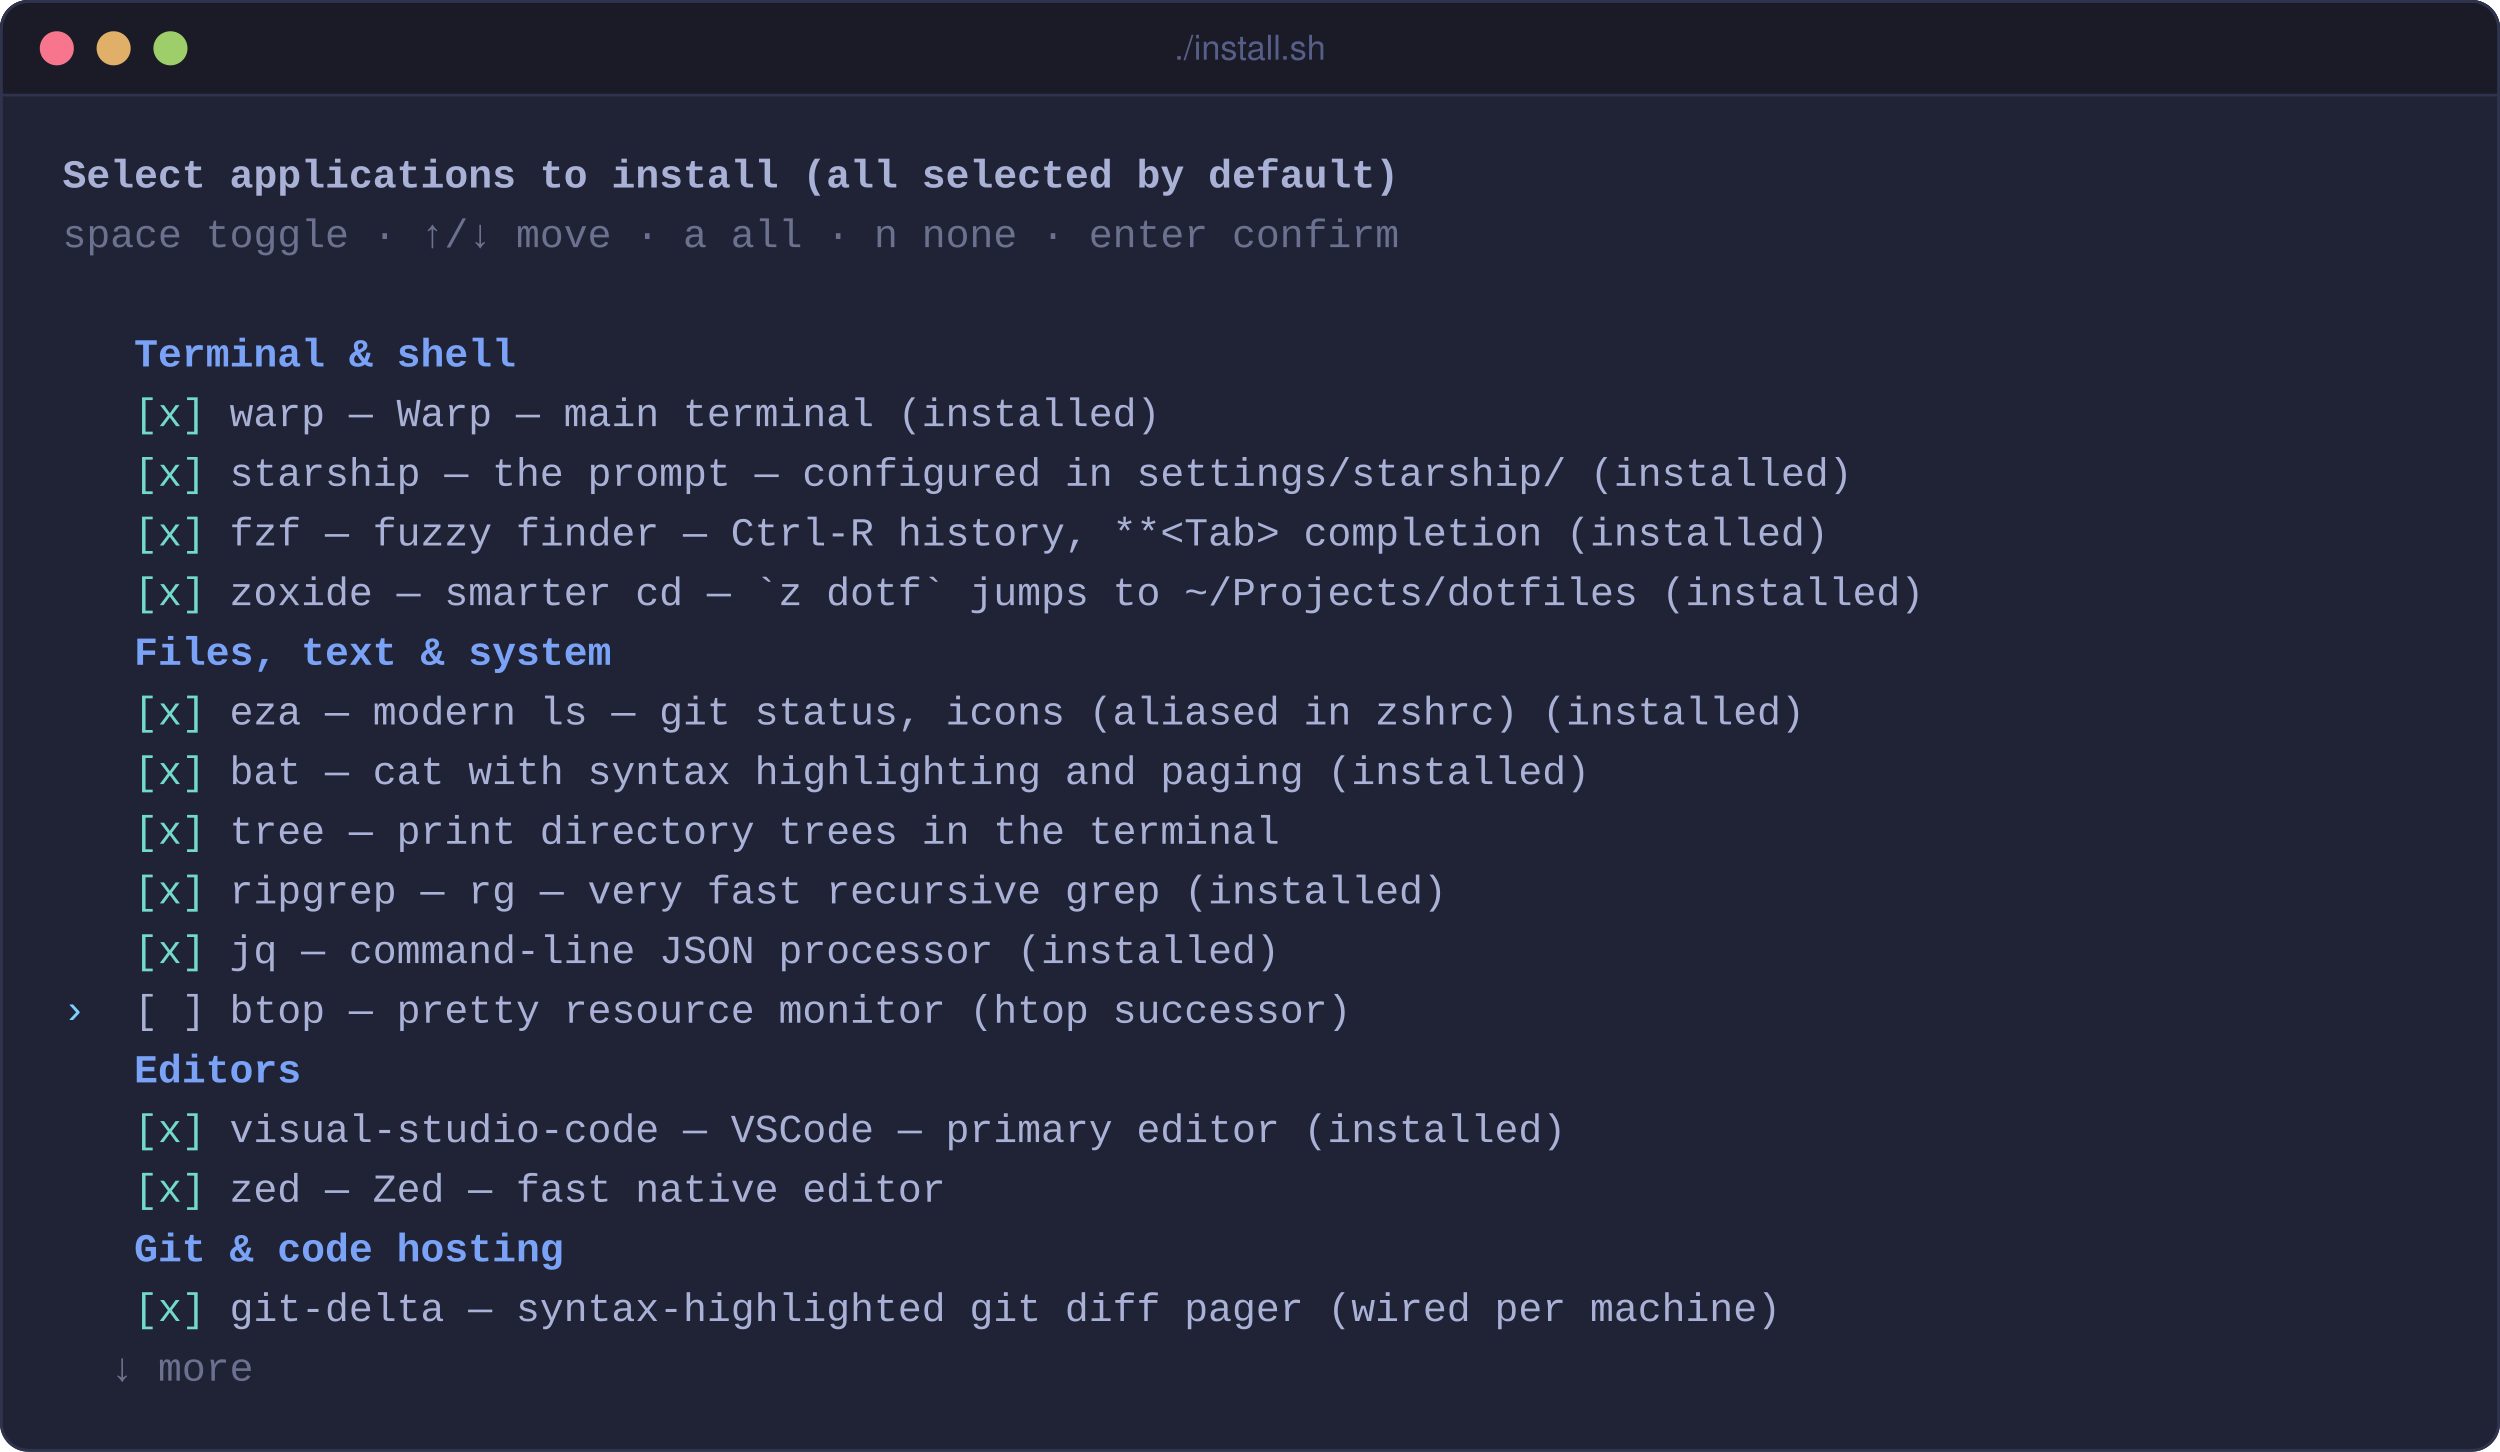
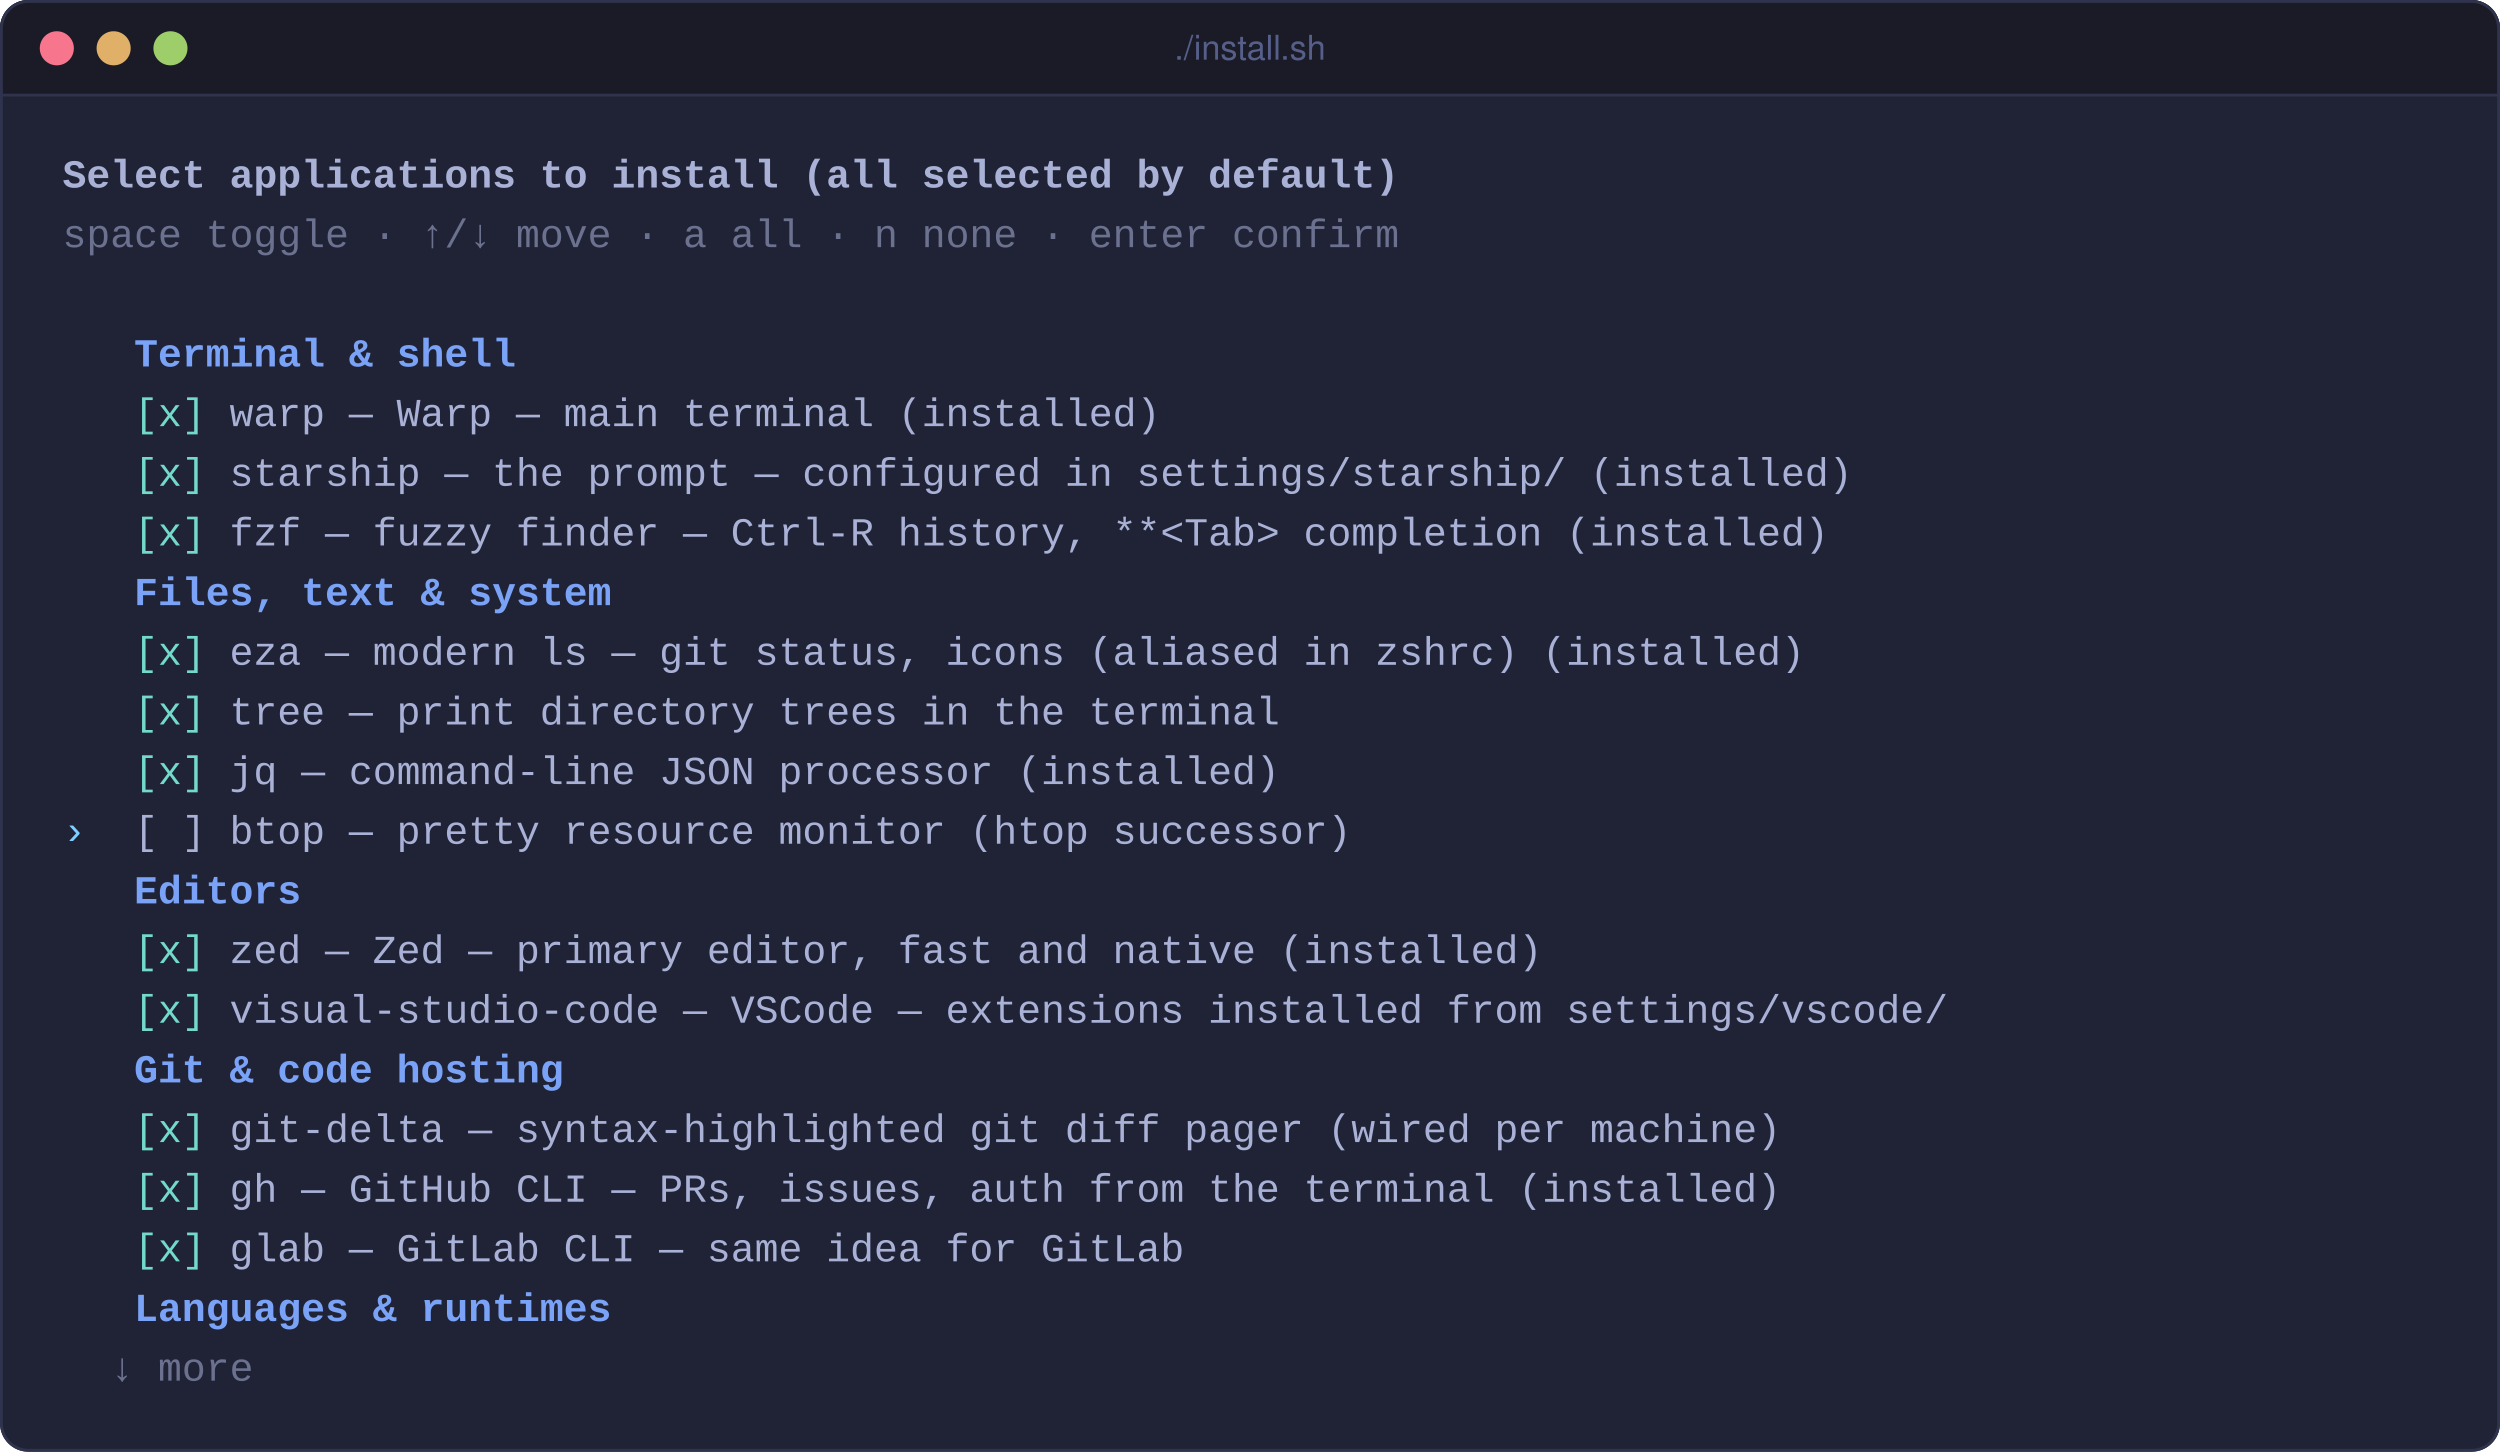
<svg xmlns="http://www.w3.org/2000/svg" width="880" height="511" viewBox="0 0 880 511" role="img" aria-labelledby="t d">
  <defs>
    <clipPath id="w">
      <rect width="880" height="511" rx="10" />
    </clipPath>
  </defs>
  <g clip-path="url(#w)">
    <rect width="880" height="511" fill="#1f2335" />
    <rect width="880" height="34" fill="#1a1b26" />
    <line x1="0" y1="33.5" x2="880" y2="33.5" stroke="#2f334d" />
    <circle cx="20" cy="17.0" r="6" fill="#f7768e" />
    <circle cx="40" cy="17.0" r="6" fill="#e0af68" />
    <circle cx="60" cy="17.0" r="6" fill="#9ece6a" />
    <text x="440.0" y="21.0" text-anchor="middle" font-family="-apple-system, BlinkMacSystemFont, 'Segoe UI', Helvetica, Arial, sans-serif" font-size="12" fill="#565f89">./install.sh</text>
  </g>
  <rect x="0.5" y="0.5" width="879" height="510" rx="9.5" fill="none" stroke="#2f334d" />
  <g font-family="ui-monospace, 'SF Mono', SFMono-Regular, Menlo, Monaco, Consolas, 'Liberation Mono', 'DejaVu Sans Mono', monospace" font-size="14">
    <text y="66.0" xml:space="preserve">
      <tspan x="22.0" textLength="470.4" lengthAdjust="spacingAndGlyphs" fill="#a9b1d6" font-weight="700">Select applications to install (all selected by default)</tspan>
    </text>
    <text y="87.0" xml:space="preserve">
      <tspan x="22.0" textLength="470.4" lengthAdjust="spacingAndGlyphs" fill="#a9b1d6" fill-opacity="0.55">space toggle · ↑/↓ move · a all · n none · enter confirm</tspan>
    </text>
    <text y="129.0" xml:space="preserve">
      <tspan x="47.2" textLength="134.4" lengthAdjust="spacingAndGlyphs" fill="#7aa2f7" font-weight="700">Terminal &amp; shell</tspan>
    </text>
    <text y="150.0" xml:space="preserve">
      <tspan x="47.2" textLength="25.2" lengthAdjust="spacingAndGlyphs" fill="#73daca">[x]</tspan>
      <tspan x="72.4" textLength="336.0" lengthAdjust="spacingAndGlyphs" fill="#a9b1d6"> warp — Warp — main terminal (installed)</tspan>
    </text>
    <text y="171.0" xml:space="preserve">
      <tspan x="47.2" textLength="25.2" lengthAdjust="spacingAndGlyphs" fill="#73daca">[x]</tspan>
      <tspan x="72.4" textLength="579.6" lengthAdjust="spacingAndGlyphs" fill="#a9b1d6"> starship — the prompt — configured in settings/starship/ (installed)</tspan>
    </text>
    <text y="192.0" xml:space="preserve">
      <tspan x="47.2" textLength="25.2" lengthAdjust="spacingAndGlyphs" fill="#73daca">[x]</tspan>
      <tspan x="72.4" textLength="571.2" lengthAdjust="spacingAndGlyphs" fill="#a9b1d6"> fzf — fuzzy finder — Ctrl-R history, **&lt;Tab&gt; completion (installed)</tspan>
    </text>
    <text y="213.0" xml:space="preserve">
-       <tspan x="47.2" textLength="25.2" lengthAdjust="spacingAndGlyphs" fill="#73daca">[x]</tspan>
-       <tspan x="72.4" textLength="604.8" lengthAdjust="spacingAndGlyphs" fill="#a9b1d6"> zoxide — smarter cd — `z dotf` jumps to ~/Projects/dotfiles (installed)</tspan>
+       <tspan x="47.2" textLength="168.0" lengthAdjust="spacingAndGlyphs" fill="#7aa2f7" font-weight="700">Files, text &amp; system</tspan>
    </text>
    <text y="234.0" xml:space="preserve">
-       <tspan x="47.2" textLength="168.0" lengthAdjust="spacingAndGlyphs" fill="#7aa2f7" font-weight="700">Files, text &amp; system</tspan>
+       <tspan x="47.2" textLength="25.2" lengthAdjust="spacingAndGlyphs" fill="#73daca">[x]</tspan>
+       <tspan x="72.4" textLength="562.8" lengthAdjust="spacingAndGlyphs" fill="#a9b1d6"> eza — modern ls — git status, icons (aliased in zshrc) (installed)</tspan>
    </text>
    <text y="255.0" xml:space="preserve">
      <tspan x="47.2" textLength="25.2" lengthAdjust="spacingAndGlyphs" fill="#73daca">[x]</tspan>
-       <tspan x="72.4" textLength="562.8" lengthAdjust="spacingAndGlyphs" fill="#a9b1d6"> eza — modern ls — git status, icons (aliased in zshrc) (installed)</tspan>
+       <tspan x="72.4" textLength="378.0" lengthAdjust="spacingAndGlyphs" fill="#a9b1d6"> tree — print directory trees in the terminal</tspan>
    </text>
    <text y="276.0" xml:space="preserve">
      <tspan x="47.2" textLength="25.2" lengthAdjust="spacingAndGlyphs" fill="#73daca">[x]</tspan>
-       <tspan x="72.4" textLength="487.2" lengthAdjust="spacingAndGlyphs" fill="#a9b1d6"> bat — cat with syntax highlighting and paging (installed)</tspan>
+       <tspan x="72.4" textLength="378.0" lengthAdjust="spacingAndGlyphs" fill="#a9b1d6"> jq — command-line JSON processor (installed)</tspan>
    </text>
    <text y="297.0" xml:space="preserve">
-       <tspan x="47.2" textLength="25.2" lengthAdjust="spacingAndGlyphs" fill="#73daca">[x]</tspan>
-       <tspan x="72.4" textLength="378.0" lengthAdjust="spacingAndGlyphs" fill="#a9b1d6"> tree — print directory trees in the terminal</tspan>
+       <tspan x="22.0" textLength="8.4" lengthAdjust="spacingAndGlyphs" fill="#7dcfff">›</tspan>
+       <tspan x="30.4" textLength="445.2" lengthAdjust="spacingAndGlyphs" fill="#a9b1d6">  [ ] btop — pretty resource monitor (htop successor)</tspan>
    </text>
    <text y="318.0" xml:space="preserve">
-       <tspan x="47.2" textLength="25.2" lengthAdjust="spacingAndGlyphs" fill="#73daca">[x]</tspan>
-       <tspan x="72.4" textLength="436.8" lengthAdjust="spacingAndGlyphs" fill="#a9b1d6"> ripgrep — rg — very fast recursive grep (installed)</tspan>
+       <tspan x="47.2" textLength="58.8" lengthAdjust="spacingAndGlyphs" fill="#7aa2f7" font-weight="700">Editors</tspan>
    </text>
    <text y="339.0" xml:space="preserve">
      <tspan x="47.2" textLength="25.2" lengthAdjust="spacingAndGlyphs" fill="#73daca">[x]</tspan>
-       <tspan x="72.4" textLength="378.0" lengthAdjust="spacingAndGlyphs" fill="#a9b1d6"> jq — command-line JSON processor (installed)</tspan>
+       <tspan x="72.4" textLength="470.4" lengthAdjust="spacingAndGlyphs" fill="#a9b1d6"> zed — Zed — primary editor, fast and native (installed)</tspan>
    </text>
    <text y="360.0" xml:space="preserve">
-       <tspan x="22.0" textLength="8.4" lengthAdjust="spacingAndGlyphs" fill="#7dcfff">›</tspan>
-       <tspan x="30.4" textLength="445.2" lengthAdjust="spacingAndGlyphs" fill="#a9b1d6">  [ ] btop — pretty resource monitor (htop successor)</tspan>
+       <tspan x="47.2" textLength="25.2" lengthAdjust="spacingAndGlyphs" fill="#73daca">[x]</tspan>
+       <tspan x="72.4" textLength="613.2" lengthAdjust="spacingAndGlyphs" fill="#a9b1d6"> visual-studio-code — VSCode — extensions installed from settings/vscode/</tspan>
    </text>
    <text y="381.0" xml:space="preserve">
-       <tspan x="47.2" textLength="58.8" lengthAdjust="spacingAndGlyphs" fill="#7aa2f7" font-weight="700">Editors</tspan>
+       <tspan x="47.2" textLength="151.2" lengthAdjust="spacingAndGlyphs" fill="#7aa2f7" font-weight="700">Git &amp; code hosting</tspan>
    </text>
    <text y="402.0" xml:space="preserve">
      <tspan x="47.2" textLength="25.2" lengthAdjust="spacingAndGlyphs" fill="#73daca">[x]</tspan>
-       <tspan x="72.4" textLength="478.8" lengthAdjust="spacingAndGlyphs" fill="#a9b1d6"> visual-studio-code — VSCode — primary editor (installed)</tspan>
+       <tspan x="72.4" textLength="554.4" lengthAdjust="spacingAndGlyphs" fill="#a9b1d6"> git-delta — syntax-highlighted git diff pager (wired per machine)</tspan>
    </text>
    <text y="423.0" xml:space="preserve">
      <tspan x="47.2" textLength="25.2" lengthAdjust="spacingAndGlyphs" fill="#73daca">[x]</tspan>
-       <tspan x="72.4" textLength="260.4" lengthAdjust="spacingAndGlyphs" fill="#a9b1d6"> zed — Zed — fast native editor</tspan>
+       <tspan x="72.4" textLength="554.4" lengthAdjust="spacingAndGlyphs" fill="#a9b1d6"> gh — GitHub CLI — PRs, issues, auth from the terminal (installed)</tspan>
    </text>
    <text y="444.0" xml:space="preserve">
-       <tspan x="47.2" textLength="151.2" lengthAdjust="spacingAndGlyphs" fill="#7aa2f7" font-weight="700">Git &amp; code hosting</tspan>
+       <tspan x="47.2" textLength="25.2" lengthAdjust="spacingAndGlyphs" fill="#73daca">[x]</tspan>
+       <tspan x="72.4" textLength="344.4" lengthAdjust="spacingAndGlyphs" fill="#a9b1d6"> glab — GitLab CLI — same idea for GitLab</tspan>
    </text>
    <text y="465.0" xml:space="preserve">
-       <tspan x="47.2" textLength="25.2" lengthAdjust="spacingAndGlyphs" fill="#73daca">[x]</tspan>
-       <tspan x="72.4" textLength="554.4" lengthAdjust="spacingAndGlyphs" fill="#a9b1d6"> git-delta — syntax-highlighted git diff pager (wired per machine)</tspan>
+       <tspan x="47.2" textLength="168.0" lengthAdjust="spacingAndGlyphs" fill="#7aa2f7" font-weight="700">Languages &amp; runtimes</tspan>
    </text>
    <text y="486.0" xml:space="preserve">
      <tspan x="22.0" textLength="67.2" lengthAdjust="spacingAndGlyphs" fill="#a9b1d6" fill-opacity="0.55">  ↓ more</tspan>
    </text>
  </g>
</svg>
